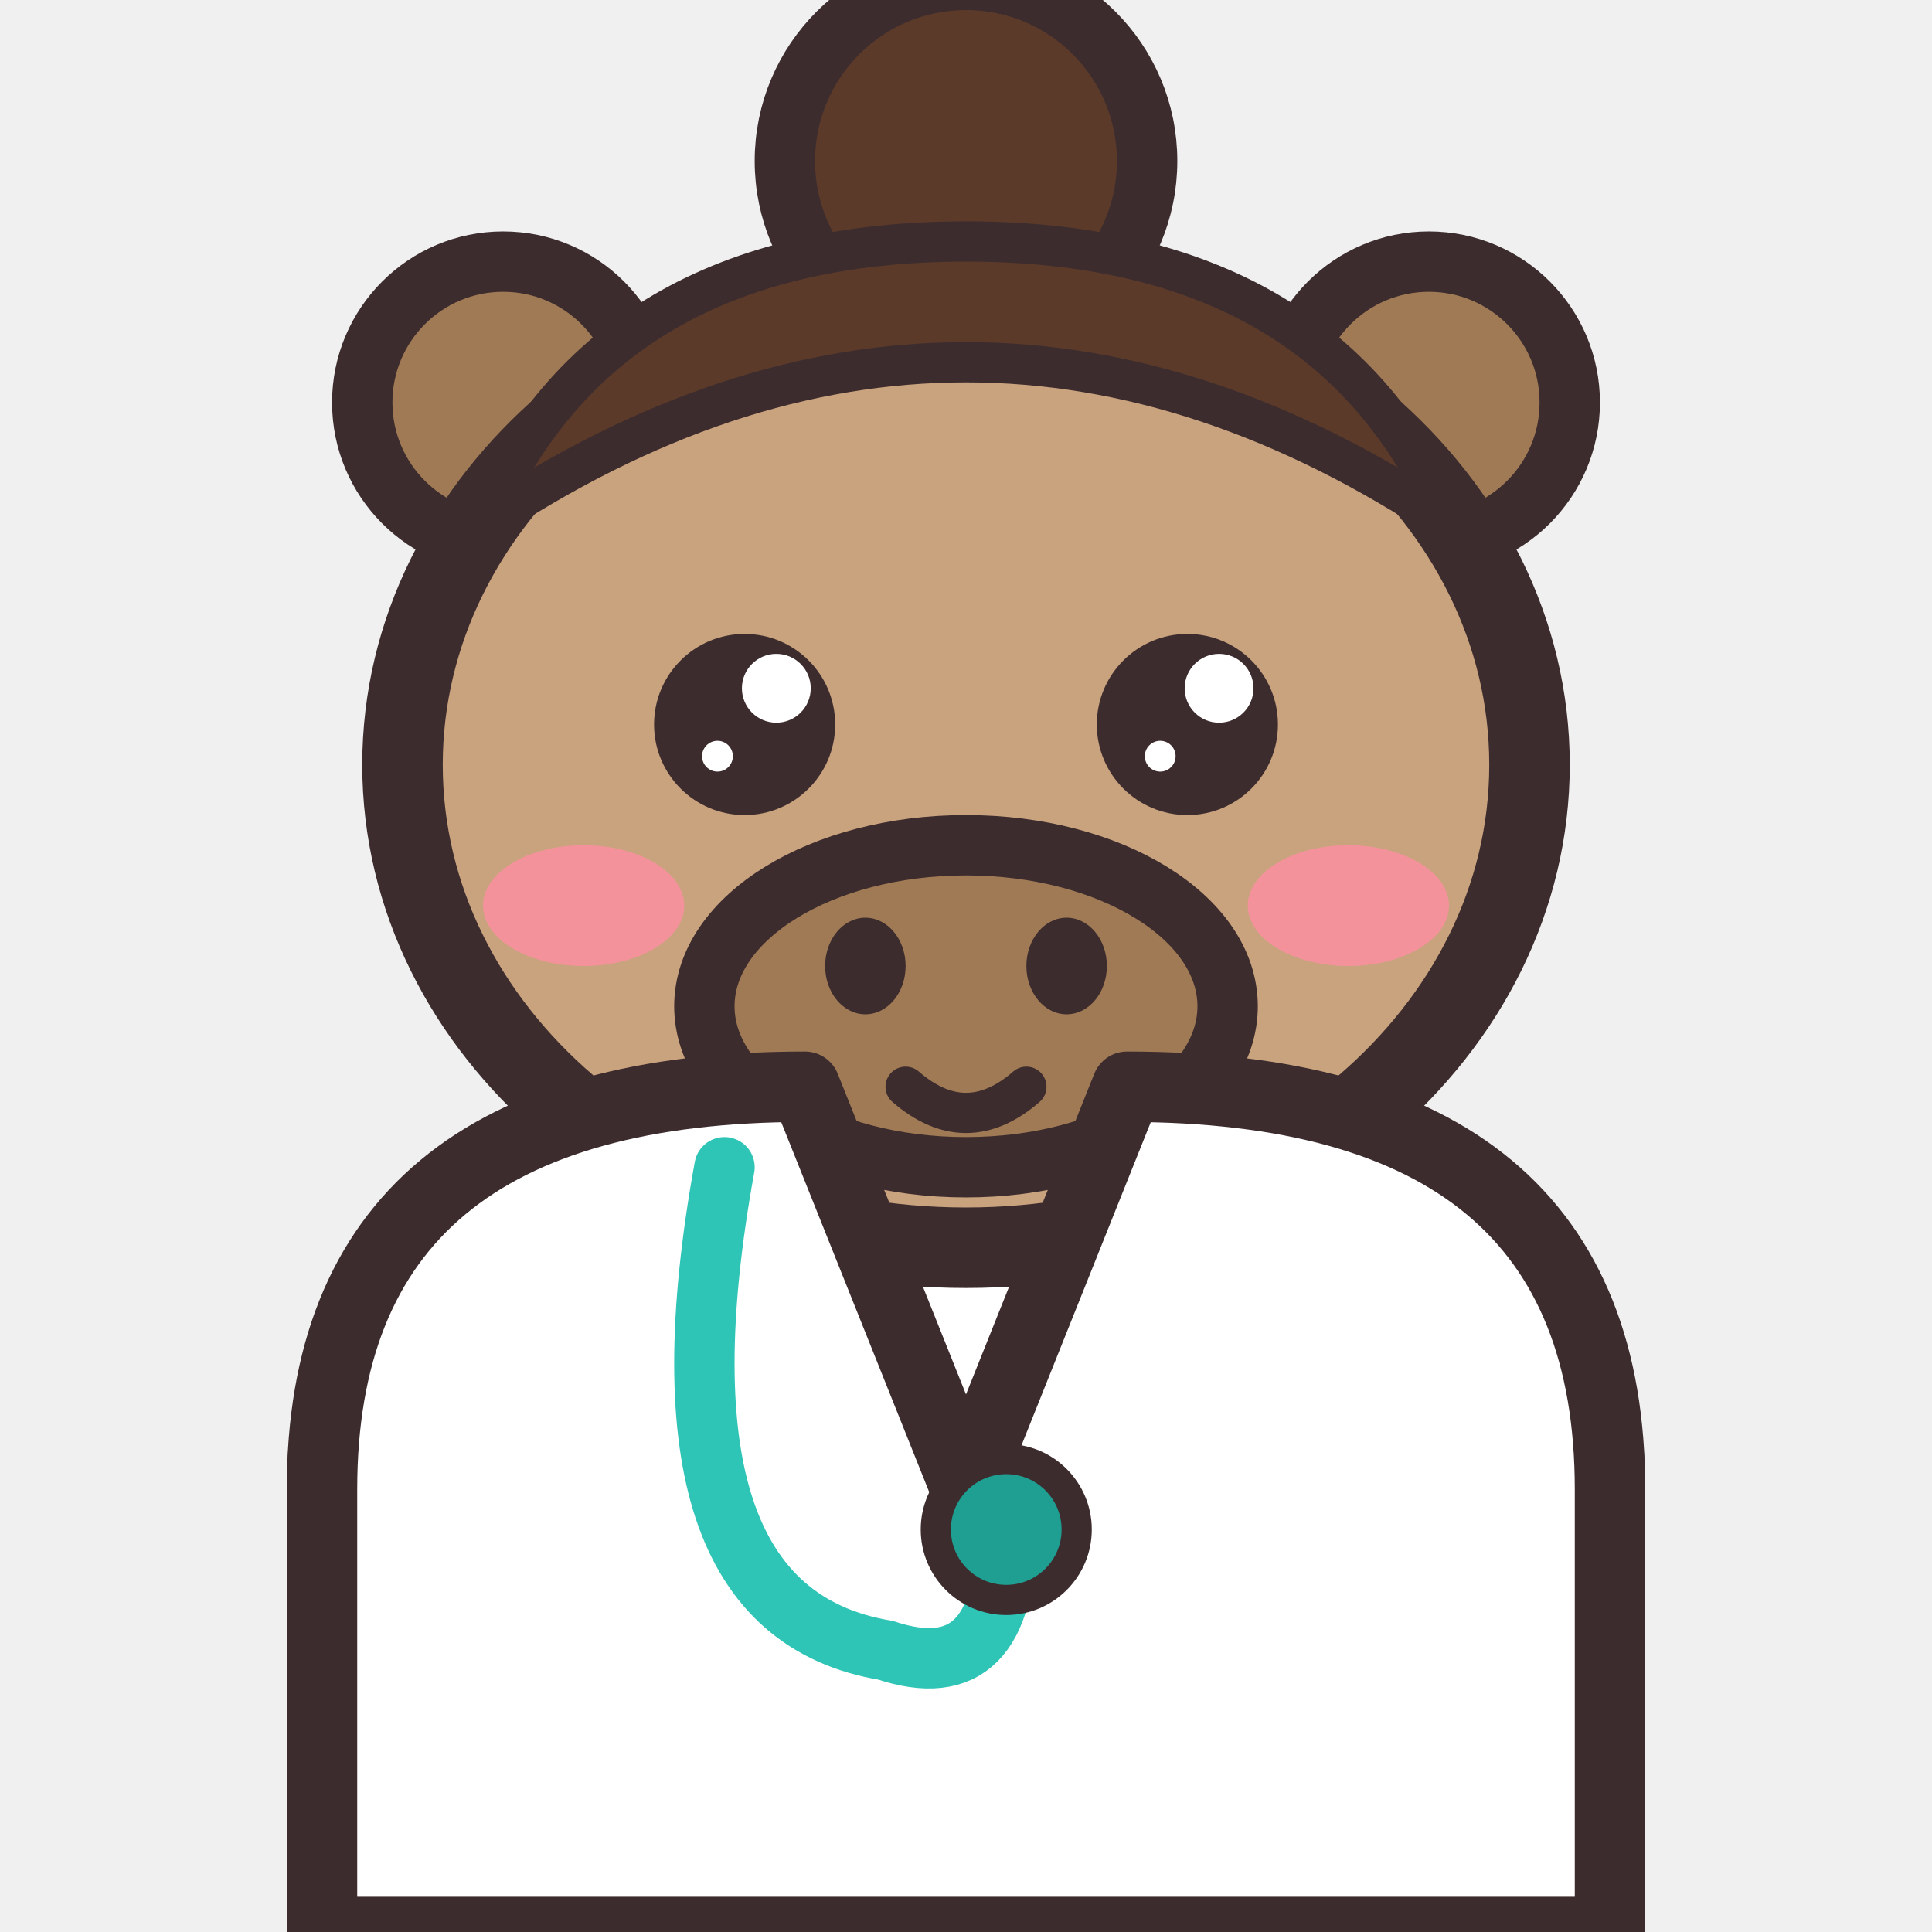
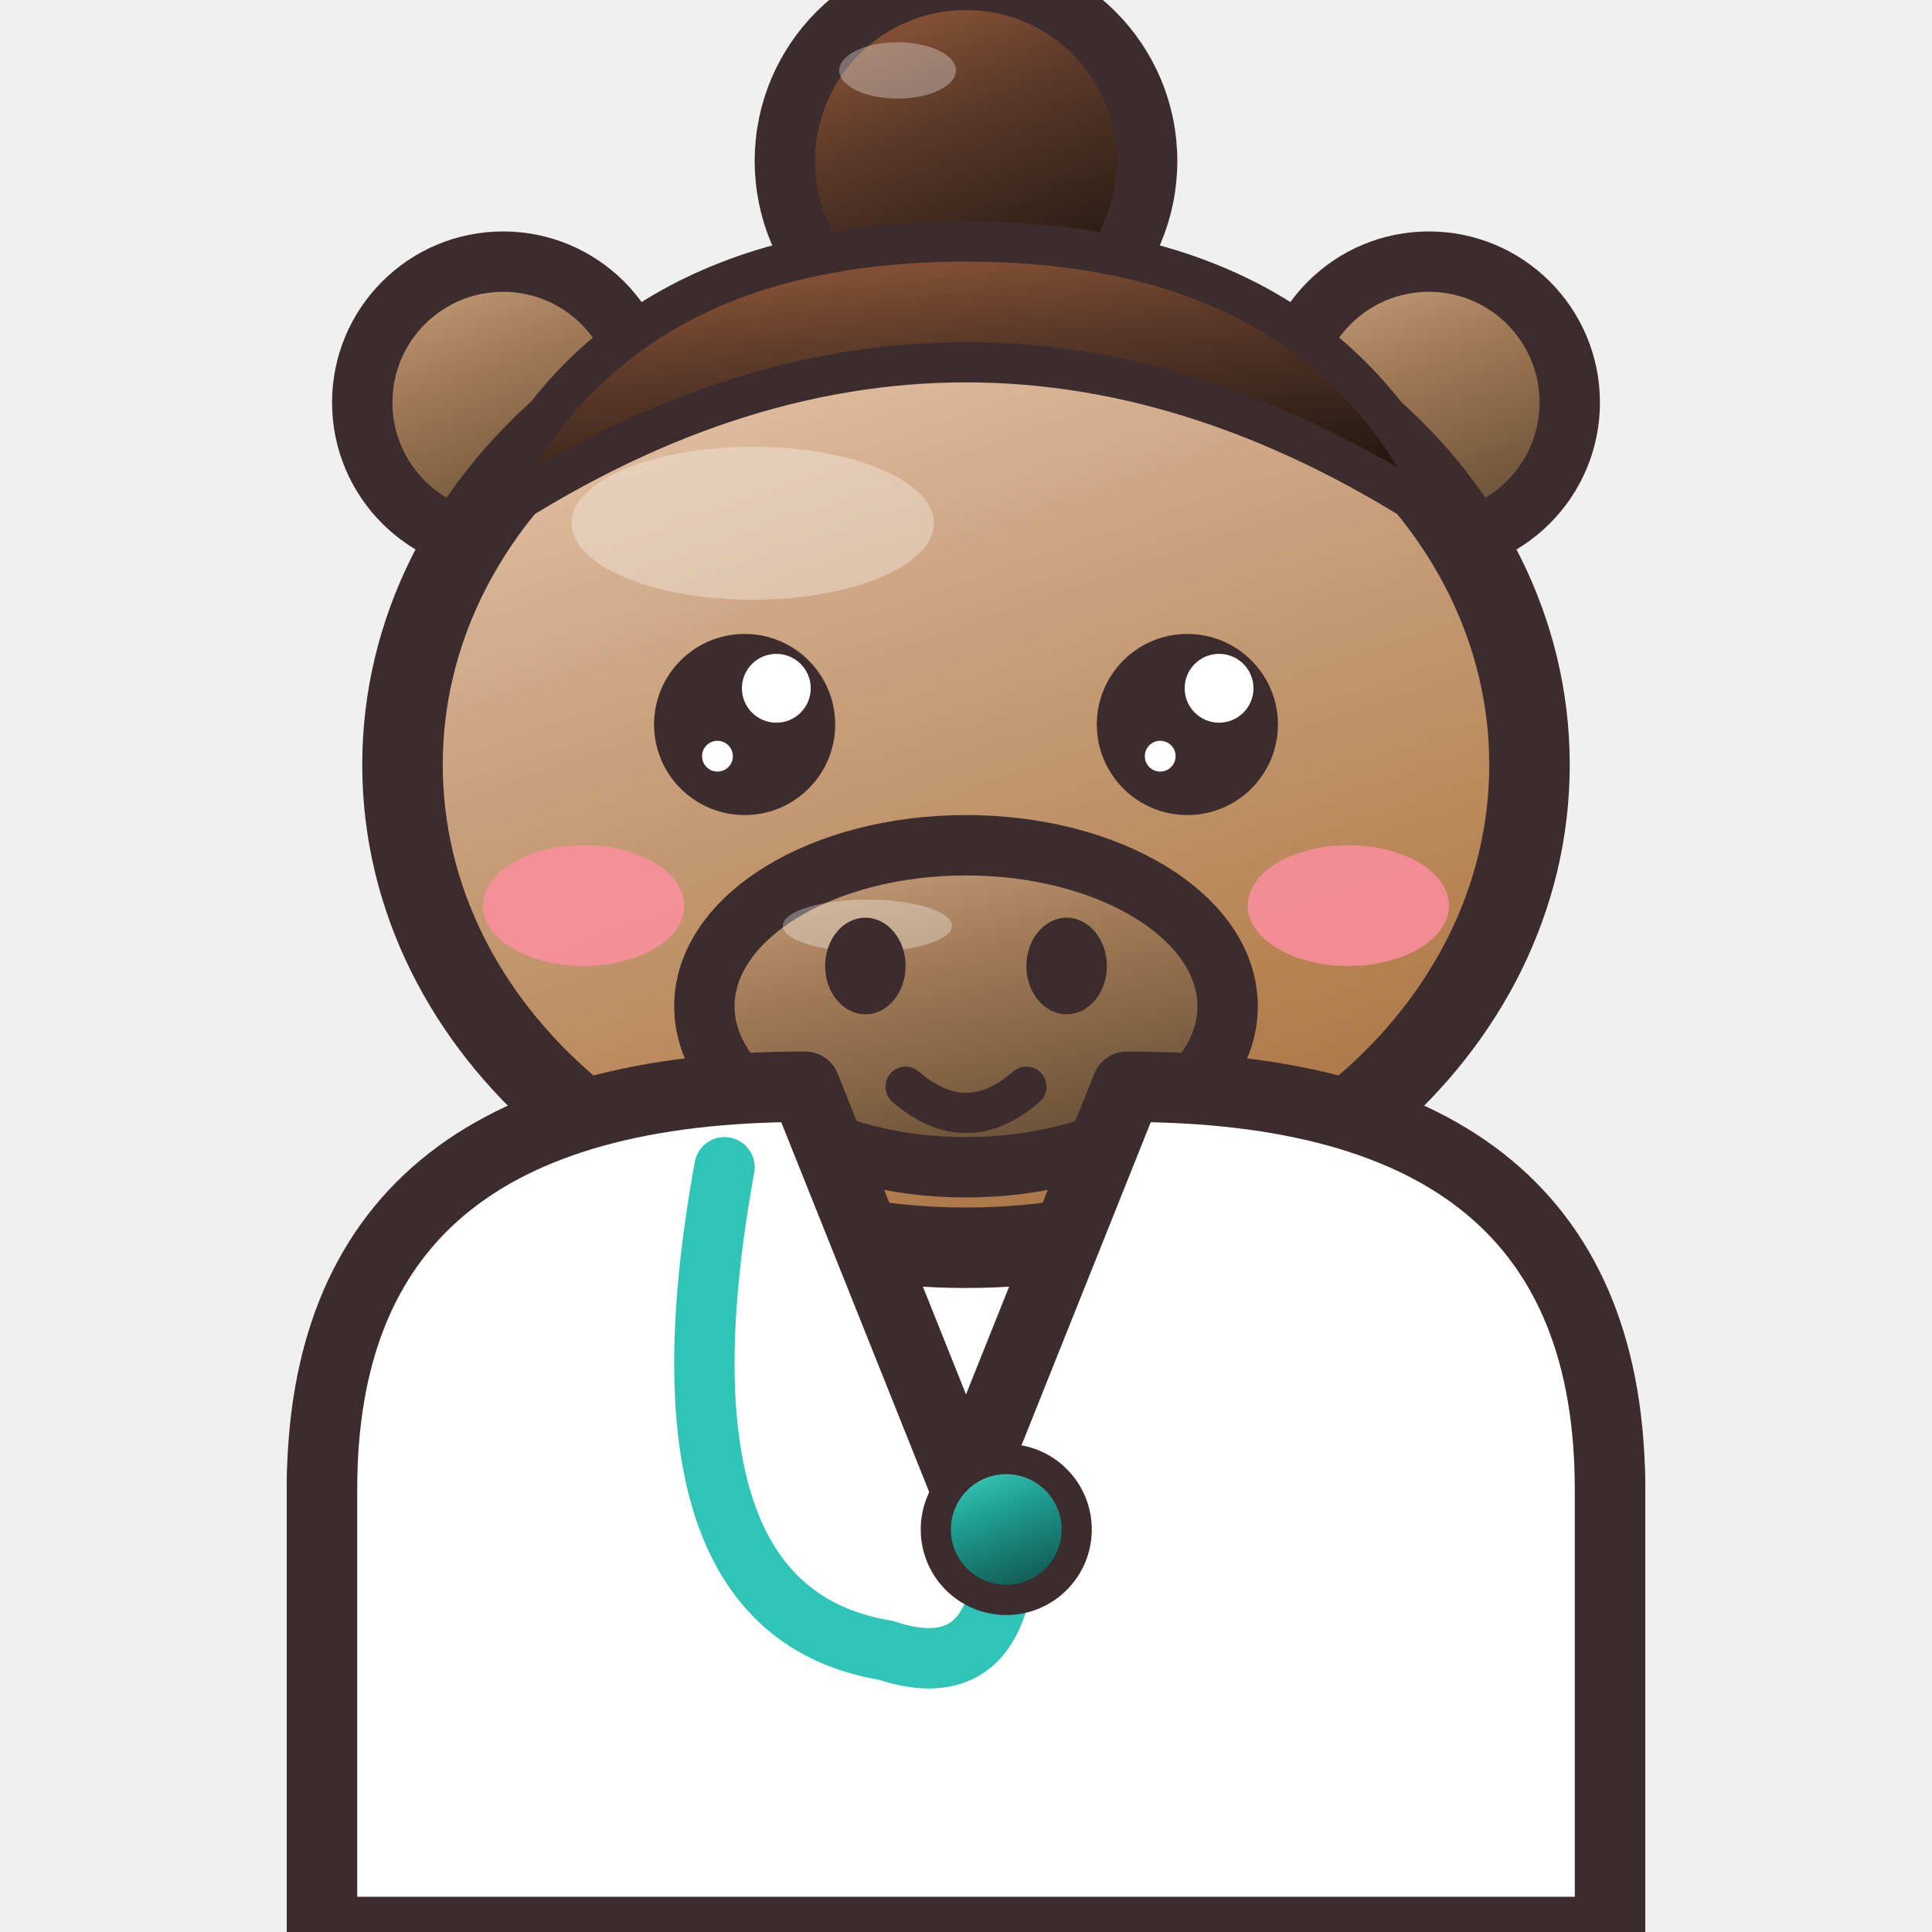
- <svg xmlns="http://www.w3.org/2000/svg" width="192" height="192" viewBox="0 0 96 96">
+ <svg xmlns="http://www.w3.org/2000/svg" data-painted="1" width="192" height="192" viewBox="0 0 96 96">
+   <defs>
+     <linearGradient id="pg5B3A29" x1="0.15" y1="0" x2="0.55" y2="1">
+       <stop offset="0" stop-color="#9D5E3C" />
+       <stop offset="0.42" stop-color="#5B3A29" />
+       <stop offset="0.82" stop-color="#311F16" />
+       <stop offset="1" stop-color="#1F140E" />
+     </linearGradient>
+     <linearGradient id="pgA07A55" x1="0.15" y1="0" x2="0.55" y2="1">
+       <stop offset="0" stop-color="#CAA381" />
+       <stop offset="0.42" stop-color="#A07A55" />
+       <stop offset="0.82" stop-color="#785C40" />
+       <stop offset="1" stop-color="#674F37" />
+     </linearGradient>
+     <linearGradient id="pgC9A27E" x1="0.15" y1="0" x2="0.55" y2="1">
+       <stop offset="0" stop-color="#EBCBB1" />
+       <stop offset="0.42" stop-color="#C9A27E" />
+       <stop offset="0.82" stop-color="#B78353" />
+       <stop offset="1" stop-color="#A97647" />
+     </linearGradient>
+     <linearGradient id="pg1F9E92" x1="0.15" y1="0" x2="0.55" y2="1">
+       <stop offset="0" stop-color="#41D8C2" />
+       <stop offset="0.42" stop-color="#1F9E92" />
+       <stop offset="0.82" stop-color="#156B63" />
+       <stop offset="1" stop-color="#11564F" />
+     </linearGradient>
+   </defs>
  <g stroke-linejoin="round" stroke-linecap="round">
-     <circle cx="48" cy="8" r="9" fill="#5B3A29" stroke="#3D2C2E" stroke-width="3" />
+     <circle cx="48" cy="8" r="9" fill="url(#pg5B3A29)" stroke="#3D2C2E" stroke-width="3" />
+     <ellipse cx="44.6" cy="3.5" rx="2.9" ry="1.4" fill="#FFFFFF" opacity="0.32" />
    <path d="M16 96 L16 74 Q16 54 48 54 Q80 54 80 74 L80 96 Z" fill="#FFFFFF" stroke="#3D2C2E" stroke-width="3.5" />
-     <circle cx="25" cy="20" r="7" fill="#A07A55" stroke="#3D2C2E" stroke-width="3" />
-     <circle cx="71" cy="20" r="7" fill="#A07A55" stroke="#3D2C2E" stroke-width="3" />
-     <ellipse cx="48" cy="38" rx="28" ry="24" fill="#C9A27E" stroke="#3D2C2E" stroke-width="4" />
-     <ellipse cx="48" cy="50" rx="13" ry="8" fill="#A07A55" stroke="#3D2C2E" stroke-width="3" />
+     <circle cx="25" cy="20" r="7" fill="url(#pgA07A55)" stroke="#3D2C2E" stroke-width="3" />
+     <circle cx="71" cy="20" r="7" fill="url(#pgA07A55)" stroke="#3D2C2E" stroke-width="3" />
+     <ellipse cx="48" cy="38" rx="28" ry="24" fill="url(#pgC9A27E)" stroke="#3D2C2E" stroke-width="4" />
+     <ellipse cx="37.4" cy="26.0" rx="9.0" ry="3.8" fill="#FFFFFF" opacity="0.32" />
+     <ellipse cx="48" cy="50" rx="13" ry="8" fill="url(#pgA07A55)" stroke="#3D2C2E" stroke-width="3" />
+     <ellipse cx="43.1" cy="46.0" rx="4.2" ry="1.3" fill="#FFFFFF" opacity="0.32" />
    <ellipse cx="43" cy="48" rx="2" ry="2.4" fill="#3D2C2E" />
    <ellipse cx="53" cy="48" rx="2" ry="2.4" fill="#3D2C2E" />
    <circle cx="37" cy="36" r="4.5" fill="#3D2C2E" />
    <circle cx="38.575" cy="34.2" r="1.71" fill="#FFFFFF" />
    <circle cx="35.65" cy="37.575" r="0.765" fill="#FFFFFF" />
    <circle cx="59" cy="36" r="4.5" fill="#3D2C2E" />
    <circle cx="60.575" cy="34.2" r="1.71" fill="#FFFFFF" />
    <circle cx="57.65" cy="37.575" r="0.765" fill="#FFFFFF" />
    <path d="M45 54 Q48 56.6 51 54" stroke="#3D2C2E" stroke-width="2" fill="none" />
    <ellipse cx="29" cy="45" rx="5" ry="3" fill="#FF8FA3" opacity="0.8" />
    <ellipse cx="67" cy="45" rx="5" ry="3" fill="#FF8FA3" opacity="0.8" />
    <path d="M16 96 L16 74 Q16 54 40 54 L48 74 L56 54 Q80 54 80 74 L80 96 Z" fill="#FFFFFF" stroke="#3D2C2E" stroke-width="3.5" />
    <path d="M36 58 Q32 80 44 82 Q50 84 50 76" stroke="#2EC4B6" stroke-width="3" fill="none" />
-     <circle cx="50" cy="76" r="3.5" fill="#1F9E92" stroke="#3D2C2E" stroke-width="1.5" />
-     <path d="M24 26 Q30 12 48 12 Q66 12 72 26 Q60 18 48 18 Q36 18 24 26 Z" fill="#5B3A29" stroke="#3D2C2E" stroke-width="2" />
+     <circle cx="50" cy="76" r="3.5" fill="url(#pg1F9E92)" stroke="#3D2C2E" stroke-width="1.5" />
+     <path d="M24 26 Q30 12 48 12 Q66 12 72 26 Q60 18 48 18 Q36 18 24 26 Z" fill="url(#pg5B3A29)" stroke="#3D2C2E" stroke-width="2" />
  </g>
</svg>
